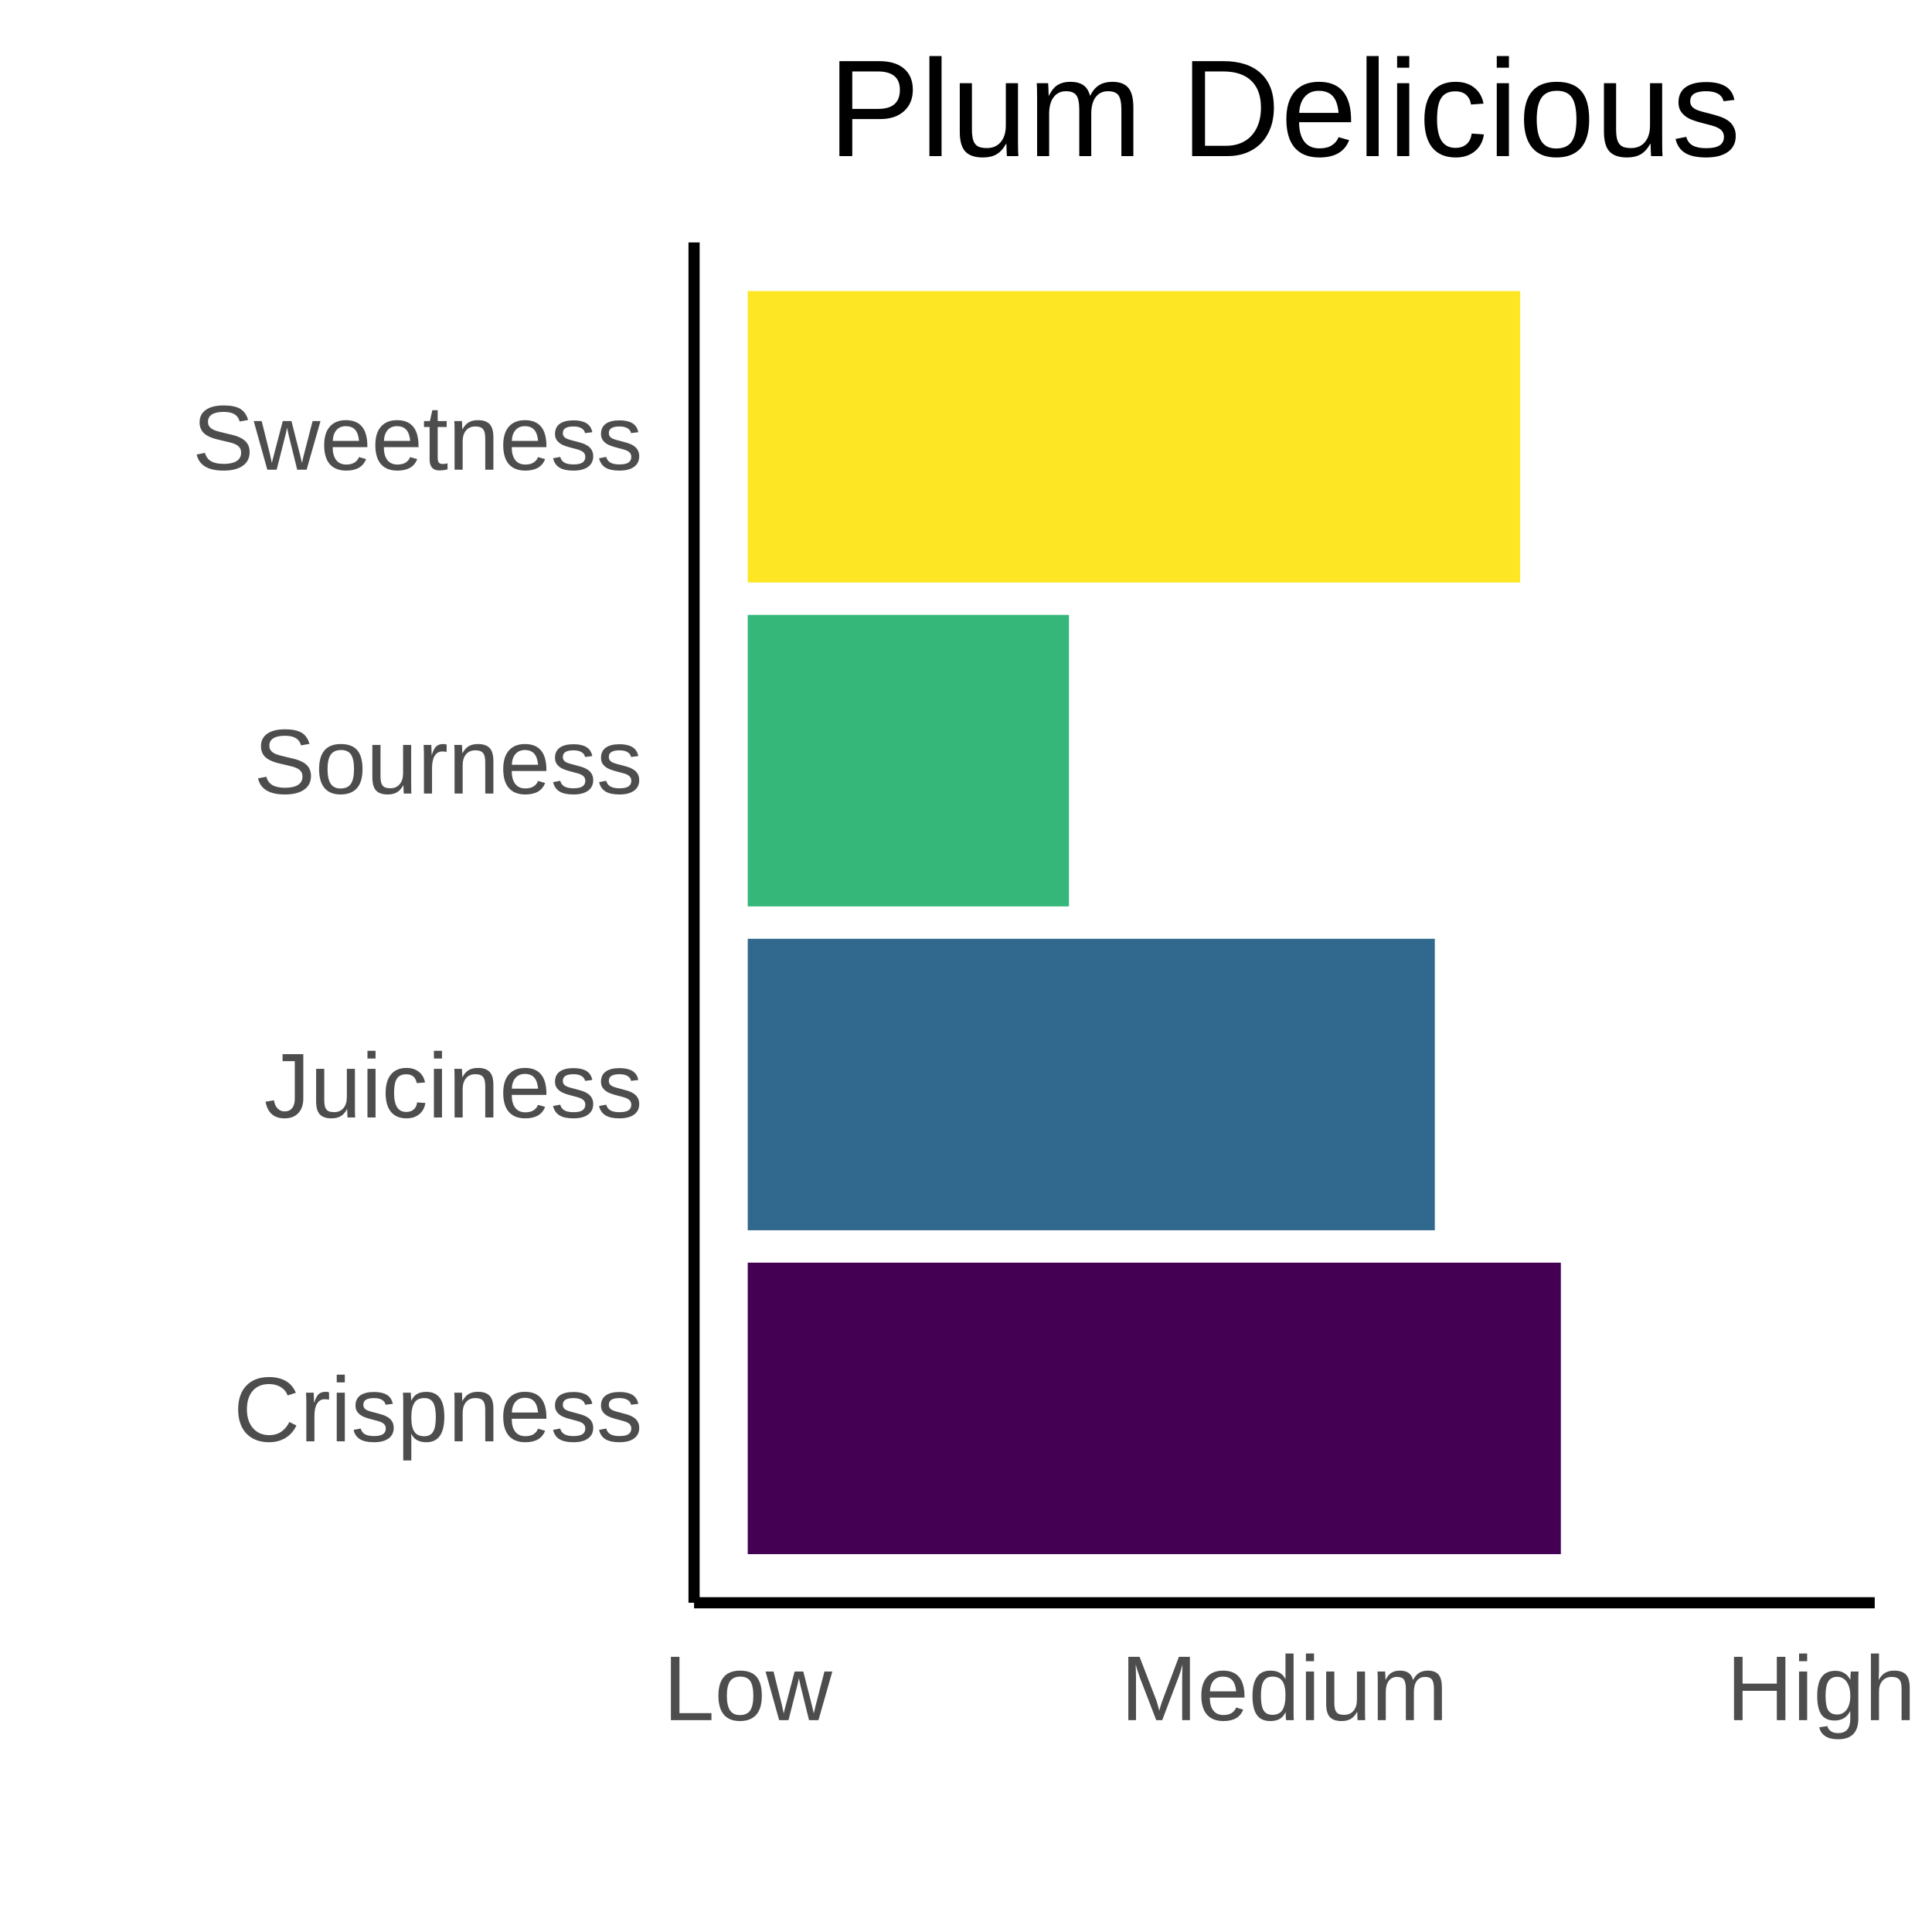
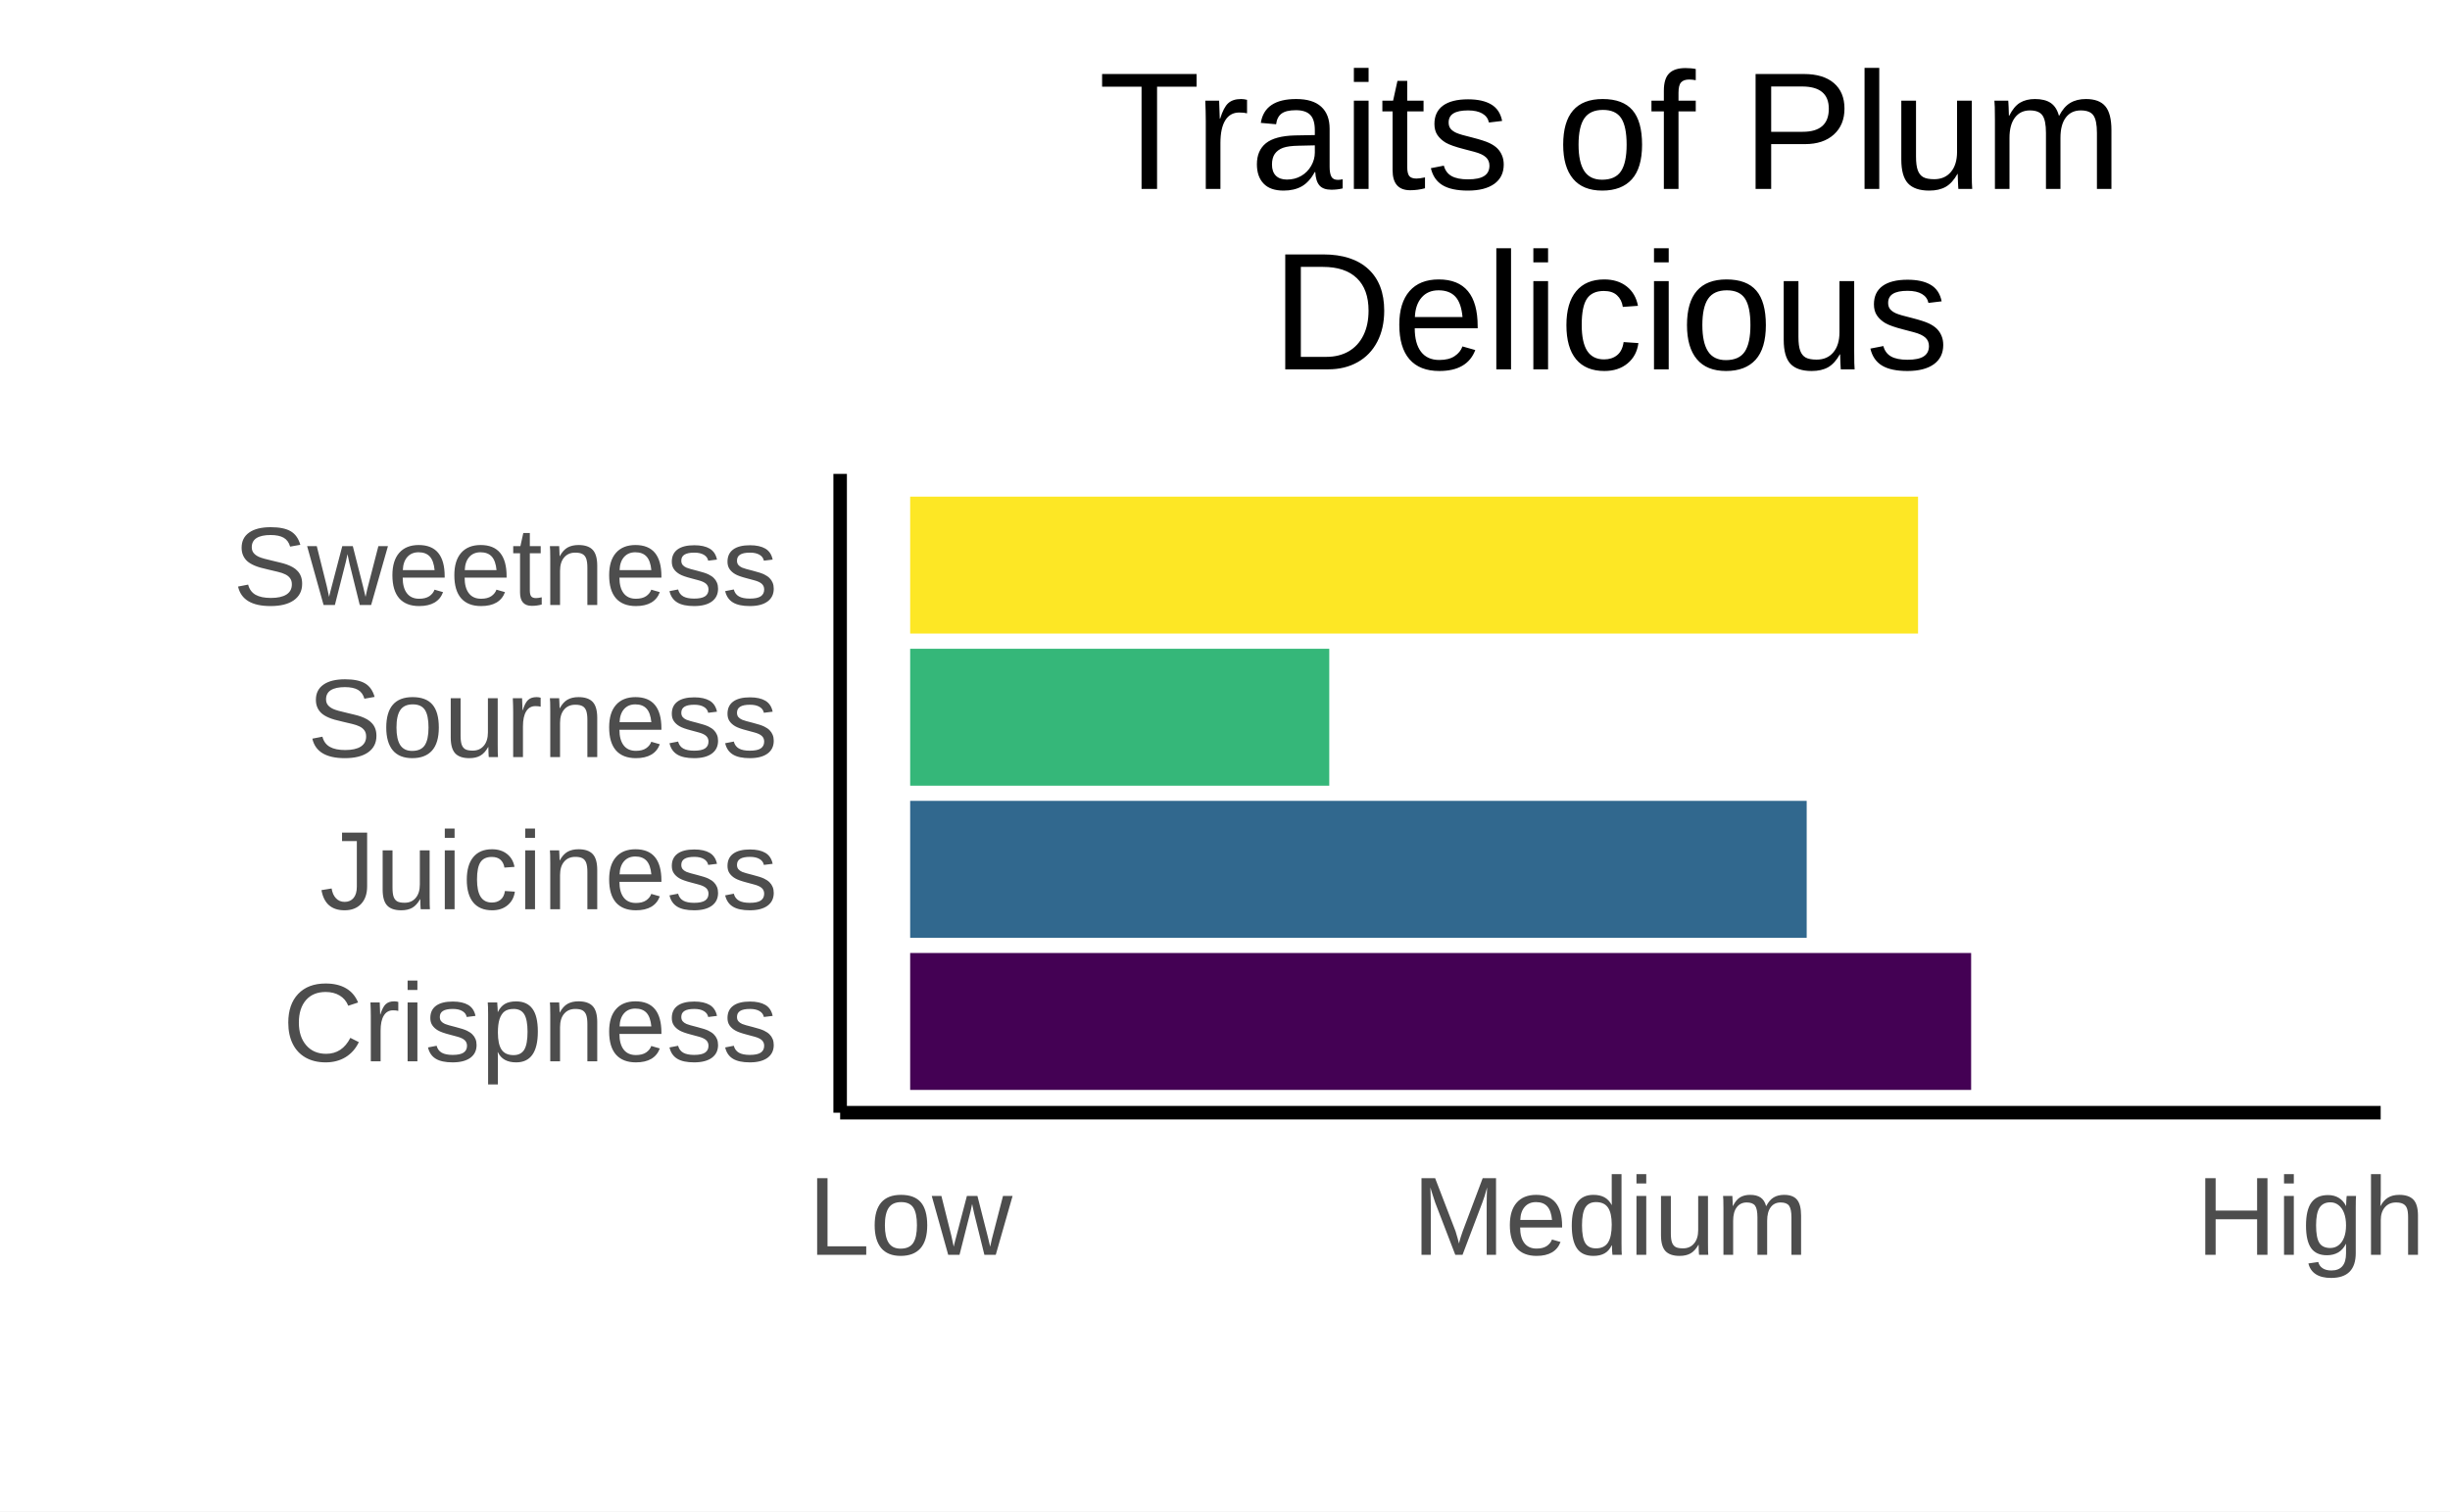
- <svg xmlns="http://www.w3.org/2000/svg" class="svglite" width="504.00pt" height="504.00pt" viewBox="0 0 504.00 504.00">
+ <svg xmlns="http://www.w3.org/2000/svg" class="svglite" width="528.00pt" height="325.71pt" viewBox="0 0 528.00 325.71">
  <defs>
    <style type="text/css">
    .svglite line, .svglite polyline, .svglite polygon, .svglite path, .svglite rect, .svglite circle {
      fill: none;
      stroke: #000000;
      stroke-linecap: round;
      stroke-linejoin: round;
      stroke-miterlimit: 10.00;
    }
    .svglite text {
      white-space: pre;
    }
  </style>
  </defs>
  <rect width="100%" height="100%" style="stroke: none; fill: #FFFFFF;" />
  <defs>
-     <clipPath id="cpMC4wMHw1MDQuMDB8MC4wMHw1MDQuMDA=">
-       <rect x="0.00" y="0.00" width="504.00" height="504.00" />
+     <clipPath id="cpMC4wMHw1MjguMDB8MC4wMHwzMjUuNzE=">
+       <rect x="0.00" y="0.00" width="528.00" height="325.71" />
    </clipPath>
  </defs>
-   <g clip-path="url(#cpMC4wMHw1MDQuMDB8MC4wMHw1MDQuMDA=)">
-     <rect x="0.00" y="0.00" width="504.00" height="504.00" style="stroke-width: 2.91; stroke: #FFFFFF; fill: #FFFFFF;" />
+   <g clip-path="url(#cpMC4wMHw1MjguMDB8MC4wMHwzMjUuNzE=)">
+     <rect x="0.00" y="-0" width="528.00" height="325.71" style="stroke-width: 2.91; stroke: #FFFFFF; fill: #FFFFFF;" />
  </g>
  <defs>
-     <clipPath id="cpMTgxLjA2fDQ4OS4wNnw2My4yNXw0MTguMTE=">
-       <rect x="181.06" y="63.25" width="308.00" height="354.86" />
+     <clipPath id="cpMTgxLjA2fDUxMy4wNnwxMDIuMTN8MjM5Ljgy">
+       <rect x="181.06" y="102.13" width="332.00" height="137.70" />
    </clipPath>
  </defs>
-   <g clip-path="url(#cpMTgxLjA2fDQ4OS4wNnw2My4yNXw0MTguMTE=)">
-     <rect x="181.06" y="63.25" width="308.00" height="354.86" style="stroke-width: 2.91; stroke: none; fill: #FFFFFF;" />
-     <rect x="195.06" y="329.39" width="212.12" height="76.04" style="stroke-width: 1.07; stroke: none; stroke-linecap: butt; stroke-linejoin: miter; fill: #440154;" />
-     <rect x="195.06" y="244.90" width="179.24" height="76.04" style="stroke-width: 1.07; stroke: none; stroke-linecap: butt; stroke-linejoin: miter; fill: #31688E;" />
-     <rect x="195.06" y="75.92" width="201.51" height="76.04" style="stroke-width: 1.07; stroke: none; stroke-linecap: butt; stroke-linejoin: miter; fill: #FDE725;" />
-     <rect x="195.06" y="160.41" width="83.79" height="76.04" style="stroke-width: 1.07; stroke: none; stroke-linecap: butt; stroke-linejoin: miter; fill: #35B779;" />
+   <g clip-path="url(#cpMTgxLjA2fDUxMy4wNnwxMDIuMTN8MjM5Ljgy)">
+     <rect x="181.06" y="102.13" width="332.00" height="137.70" style="stroke-width: 2.91; stroke: none; fill: #FFFFFF;" />
+     <rect x="196.15" y="107.04" width="217.21" height="29.51" style="stroke-width: 1.07; stroke: none; stroke-linecap: butt; stroke-linejoin: miter; fill: #FDE725;" />
+     <rect x="196.15" y="139.83" width="90.32" height="29.51" style="stroke-width: 1.07; stroke: none; stroke-linecap: butt; stroke-linejoin: miter; fill: #35B779;" />
+     <rect x="196.15" y="205.40" width="228.65" height="29.51" style="stroke-width: 1.07; stroke: none; stroke-linecap: butt; stroke-linejoin: miter; fill: #440154;" />
+     <rect x="196.15" y="172.61" width="193.21" height="29.51" style="stroke-width: 1.07; stroke: none; stroke-linecap: butt; stroke-linejoin: miter; fill: #31688E;" />
  </g>
-   <g clip-path="url(#cpMC4wMHw1MDQuMDB8MC4wMHw1MDQuMDA=)">
-     <polyline points="181.06,418.11 181.06,63.25 " style="stroke-width: 2.91; stroke-linecap: butt;" />
-     <text x="167.61" y="376.00" text-anchor="end" style="font-size: 24.00px;fill: #4D4D4D; font-family: &quot;Arial&quot;;" textLength="106.70px" lengthAdjust="spacingAndGlyphs">Crispness</text>
-     <text x="167.61" y="291.51" text-anchor="end" style="font-size: 24.00px;fill: #4D4D4D; font-family: &quot;Arial&quot;;" textLength="98.71px" lengthAdjust="spacingAndGlyphs">Juiciness</text>
-     <text x="167.61" y="207.02" text-anchor="end" style="font-size: 24.00px;fill: #4D4D4D; font-family: &quot;Arial&quot;;" textLength="101.40px" lengthAdjust="spacingAndGlyphs">Sourness</text>
-     <text x="167.61" y="122.53" text-anchor="end" style="font-size: 24.00px;fill: #4D4D4D; font-family: &quot;Arial&quot;;" textLength="117.40px" lengthAdjust="spacingAndGlyphs">Sweetness</text>
-     <polyline points="181.06,418.11 489.06,418.11 " style="stroke-width: 2.91; stroke-linecap: butt;" />
-     <text x="195.06" y="448.74" text-anchor="middle" style="font-size: 24.00px;fill: #4D4D4D; font-family: &quot;Arial&quot;;" textLength="44.03px" lengthAdjust="spacingAndGlyphs">Low</text>
-     <text x="335.06" y="448.74" text-anchor="middle" style="font-size: 24.00px;fill: #4D4D4D; font-family: &quot;Arial&quot;;" textLength="85.35px" lengthAdjust="spacingAndGlyphs">Medium</text>
-     <text x="475.06" y="448.74" text-anchor="middle" style="font-size: 24.00px;fill: #4D4D4D; font-family: &quot;Arial&quot;;" textLength="49.36px" lengthAdjust="spacingAndGlyphs">High</text>
-     <text x="335.06" y="40.72" text-anchor="middle" style="font-size: 36.00px; font-family: &quot;Arial&quot;;" textLength="238.09px" lengthAdjust="spacingAndGlyphs">Plum Delicious</text>
+   <g clip-path="url(#cpMC4wMHw1MjguMDB8MC4wMHwzMjUuNzE=)">
+     <polyline points="181.06,239.82 181.06,102.13 " style="stroke-width: 2.91; stroke-linecap: butt;" />
+     <text x="167.61" y="228.74" text-anchor="end" style="font-size: 24.00px;fill: #4D4D4D; font-family: &quot;Arial&quot;;" textLength="106.70px" lengthAdjust="spacingAndGlyphs">Crispness</text>
+     <text x="167.61" y="195.96" text-anchor="end" style="font-size: 24.00px;fill: #4D4D4D; font-family: &quot;Arial&quot;;" textLength="98.71px" lengthAdjust="spacingAndGlyphs">Juiciness</text>
+     <text x="167.61" y="163.17" text-anchor="end" style="font-size: 24.00px;fill: #4D4D4D; font-family: &quot;Arial&quot;;" textLength="101.40px" lengthAdjust="spacingAndGlyphs">Sourness</text>
+     <text x="167.61" y="130.39" text-anchor="end" style="font-size: 24.00px;fill: #4D4D4D; font-family: &quot;Arial&quot;;" textLength="117.40px" lengthAdjust="spacingAndGlyphs">Sweetness</text>
+     <polyline points="181.06,239.82 513.06,239.82 " style="stroke-width: 2.91; stroke-linecap: butt;" />
+     <text x="196.15" y="270.45" text-anchor="middle" style="font-size: 24.00px;fill: #4D4D4D; font-family: &quot;Arial&quot;;" textLength="44.03px" lengthAdjust="spacingAndGlyphs">Low</text>
+     <text x="347.06" y="270.45" text-anchor="middle" style="font-size: 24.00px;fill: #4D4D4D; font-family: &quot;Arial&quot;;" textLength="85.35px" lengthAdjust="spacingAndGlyphs">Medium</text>
+     <text x="497.97" y="270.45" text-anchor="middle" style="font-size: 24.00px;fill: #4D4D4D; font-family: &quot;Arial&quot;;" textLength="49.36px" lengthAdjust="spacingAndGlyphs">High</text>
+     <text x="347.06" y="40.72" text-anchor="middle" style="font-size: 36.00px; font-family: &quot;Arial&quot;;" textLength="220.71px" lengthAdjust="spacingAndGlyphs">Traits of Plum</text>
+     <text x="347.06" y="79.60" text-anchor="middle" style="font-size: 36.00px; font-family: &quot;Arial&quot;;" textLength="146.07px" lengthAdjust="spacingAndGlyphs">Delicious</text>
  </g>
</svg>
